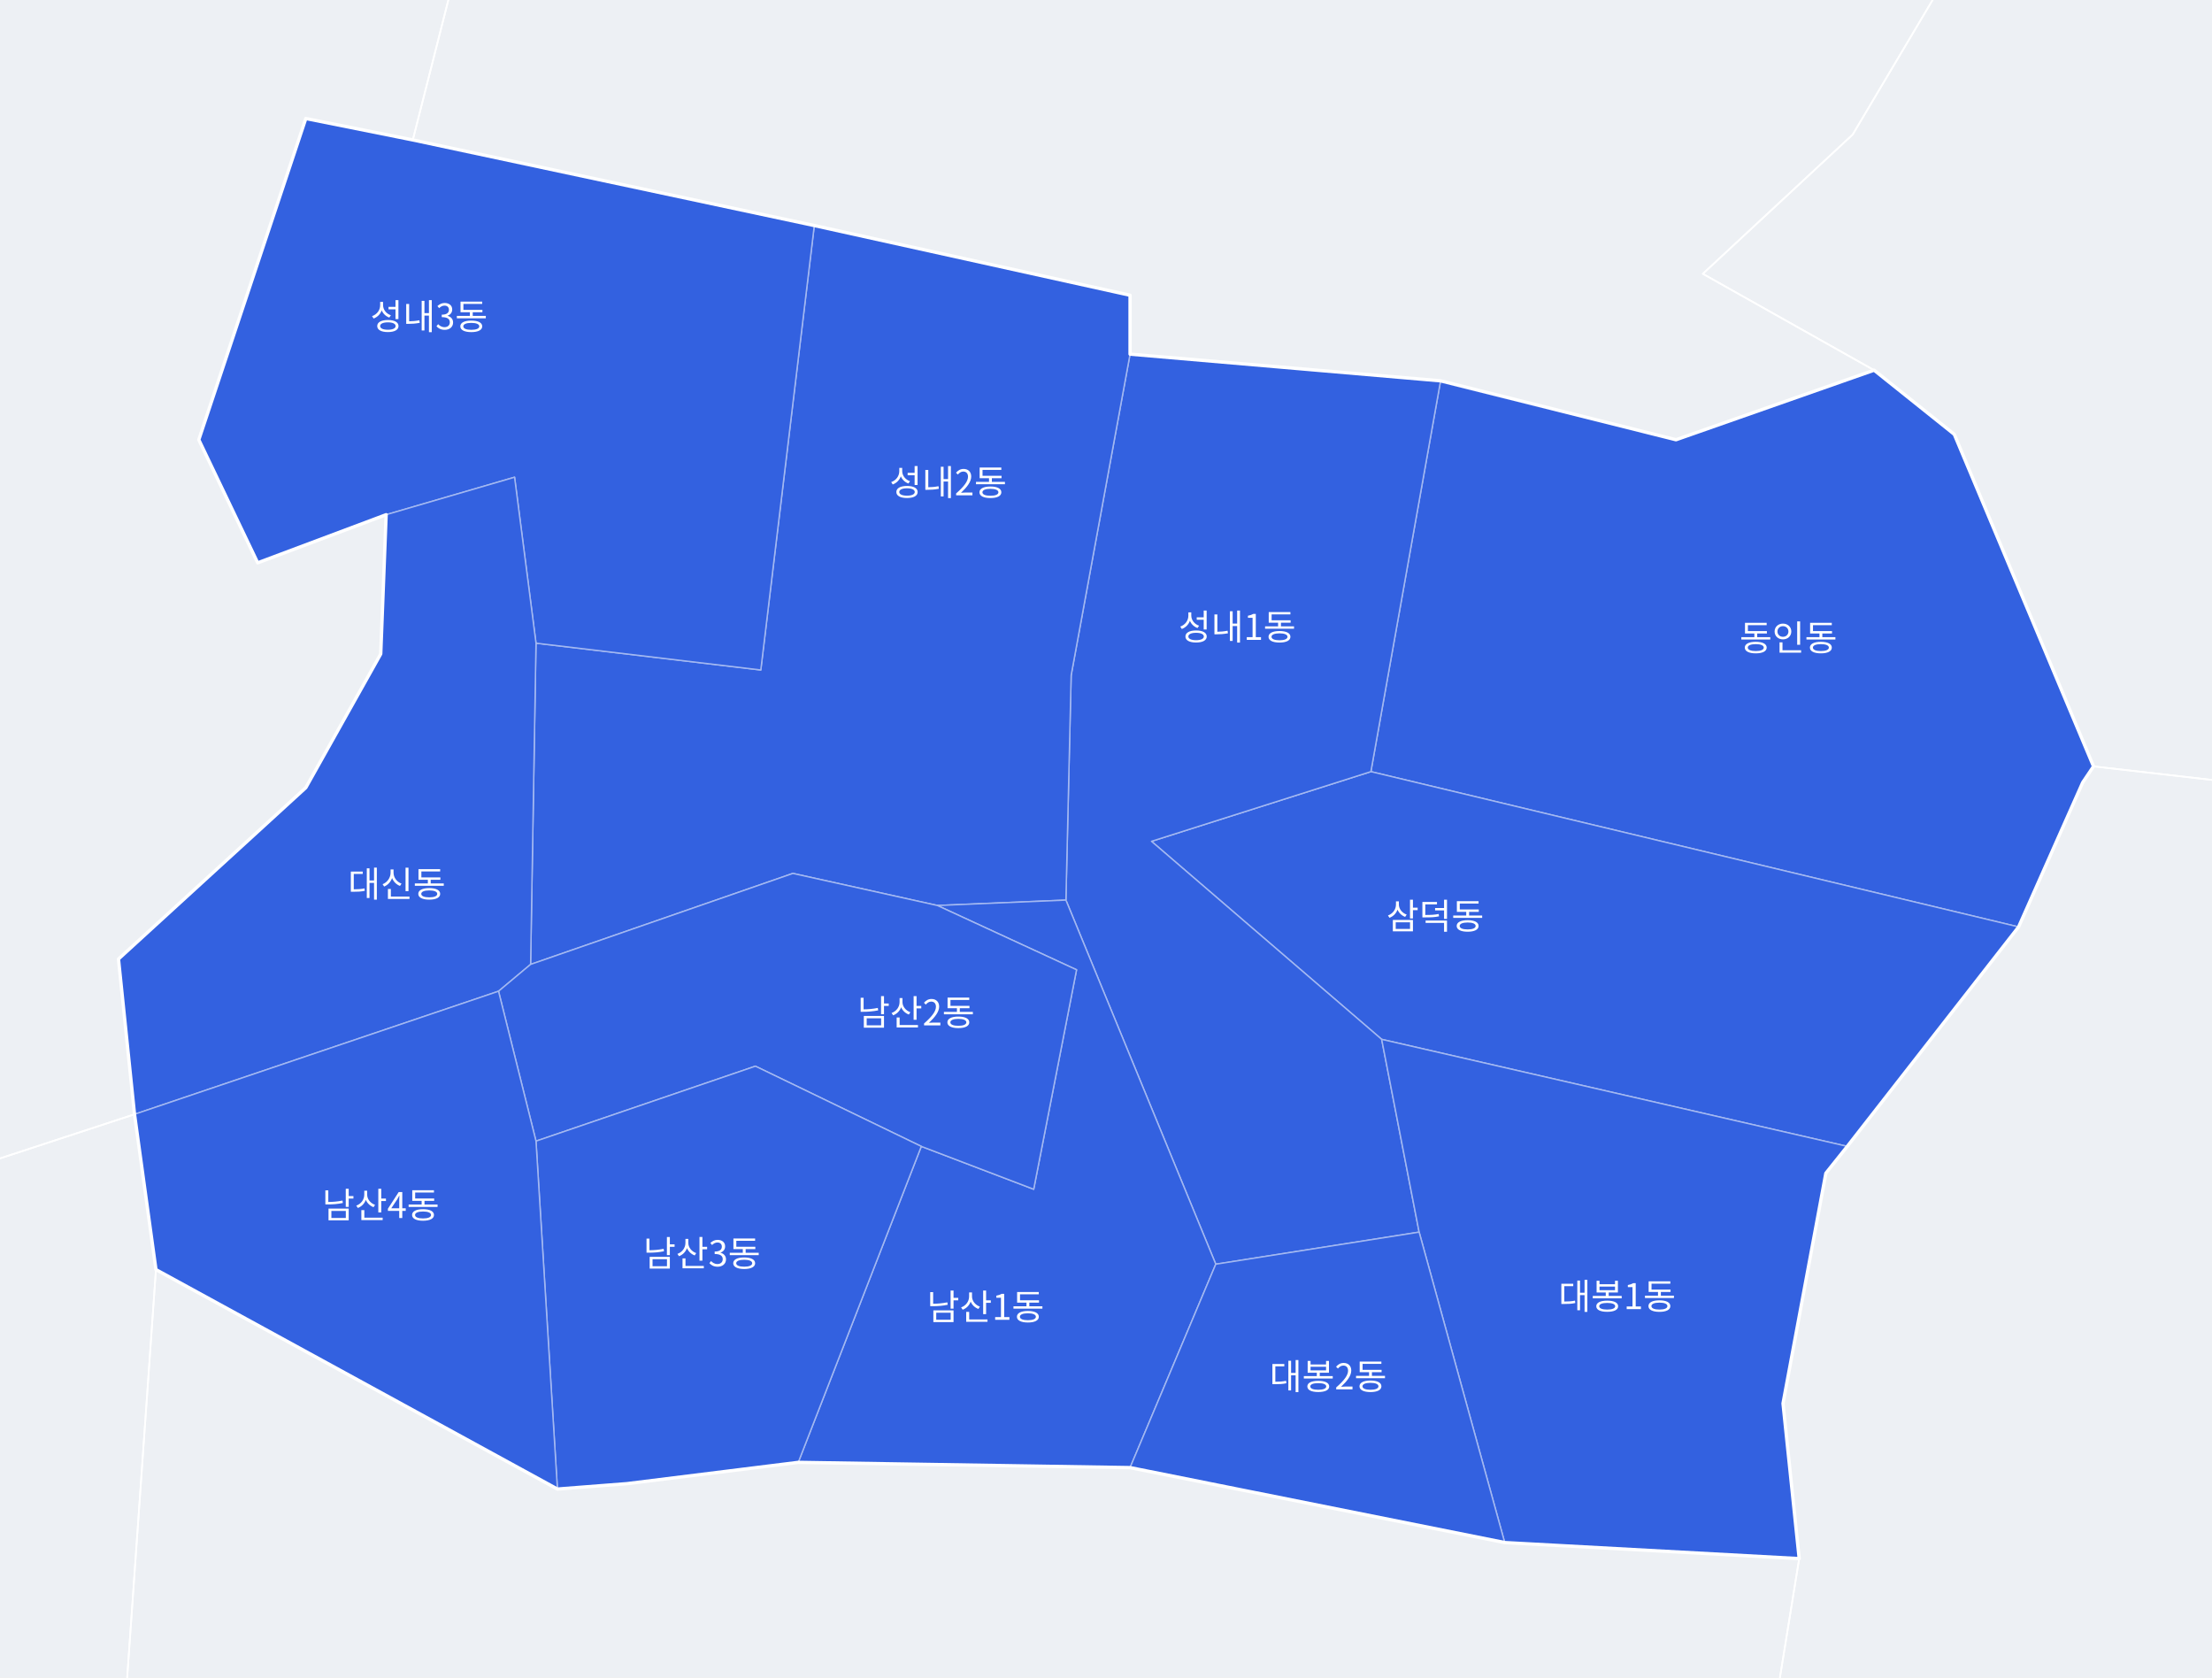
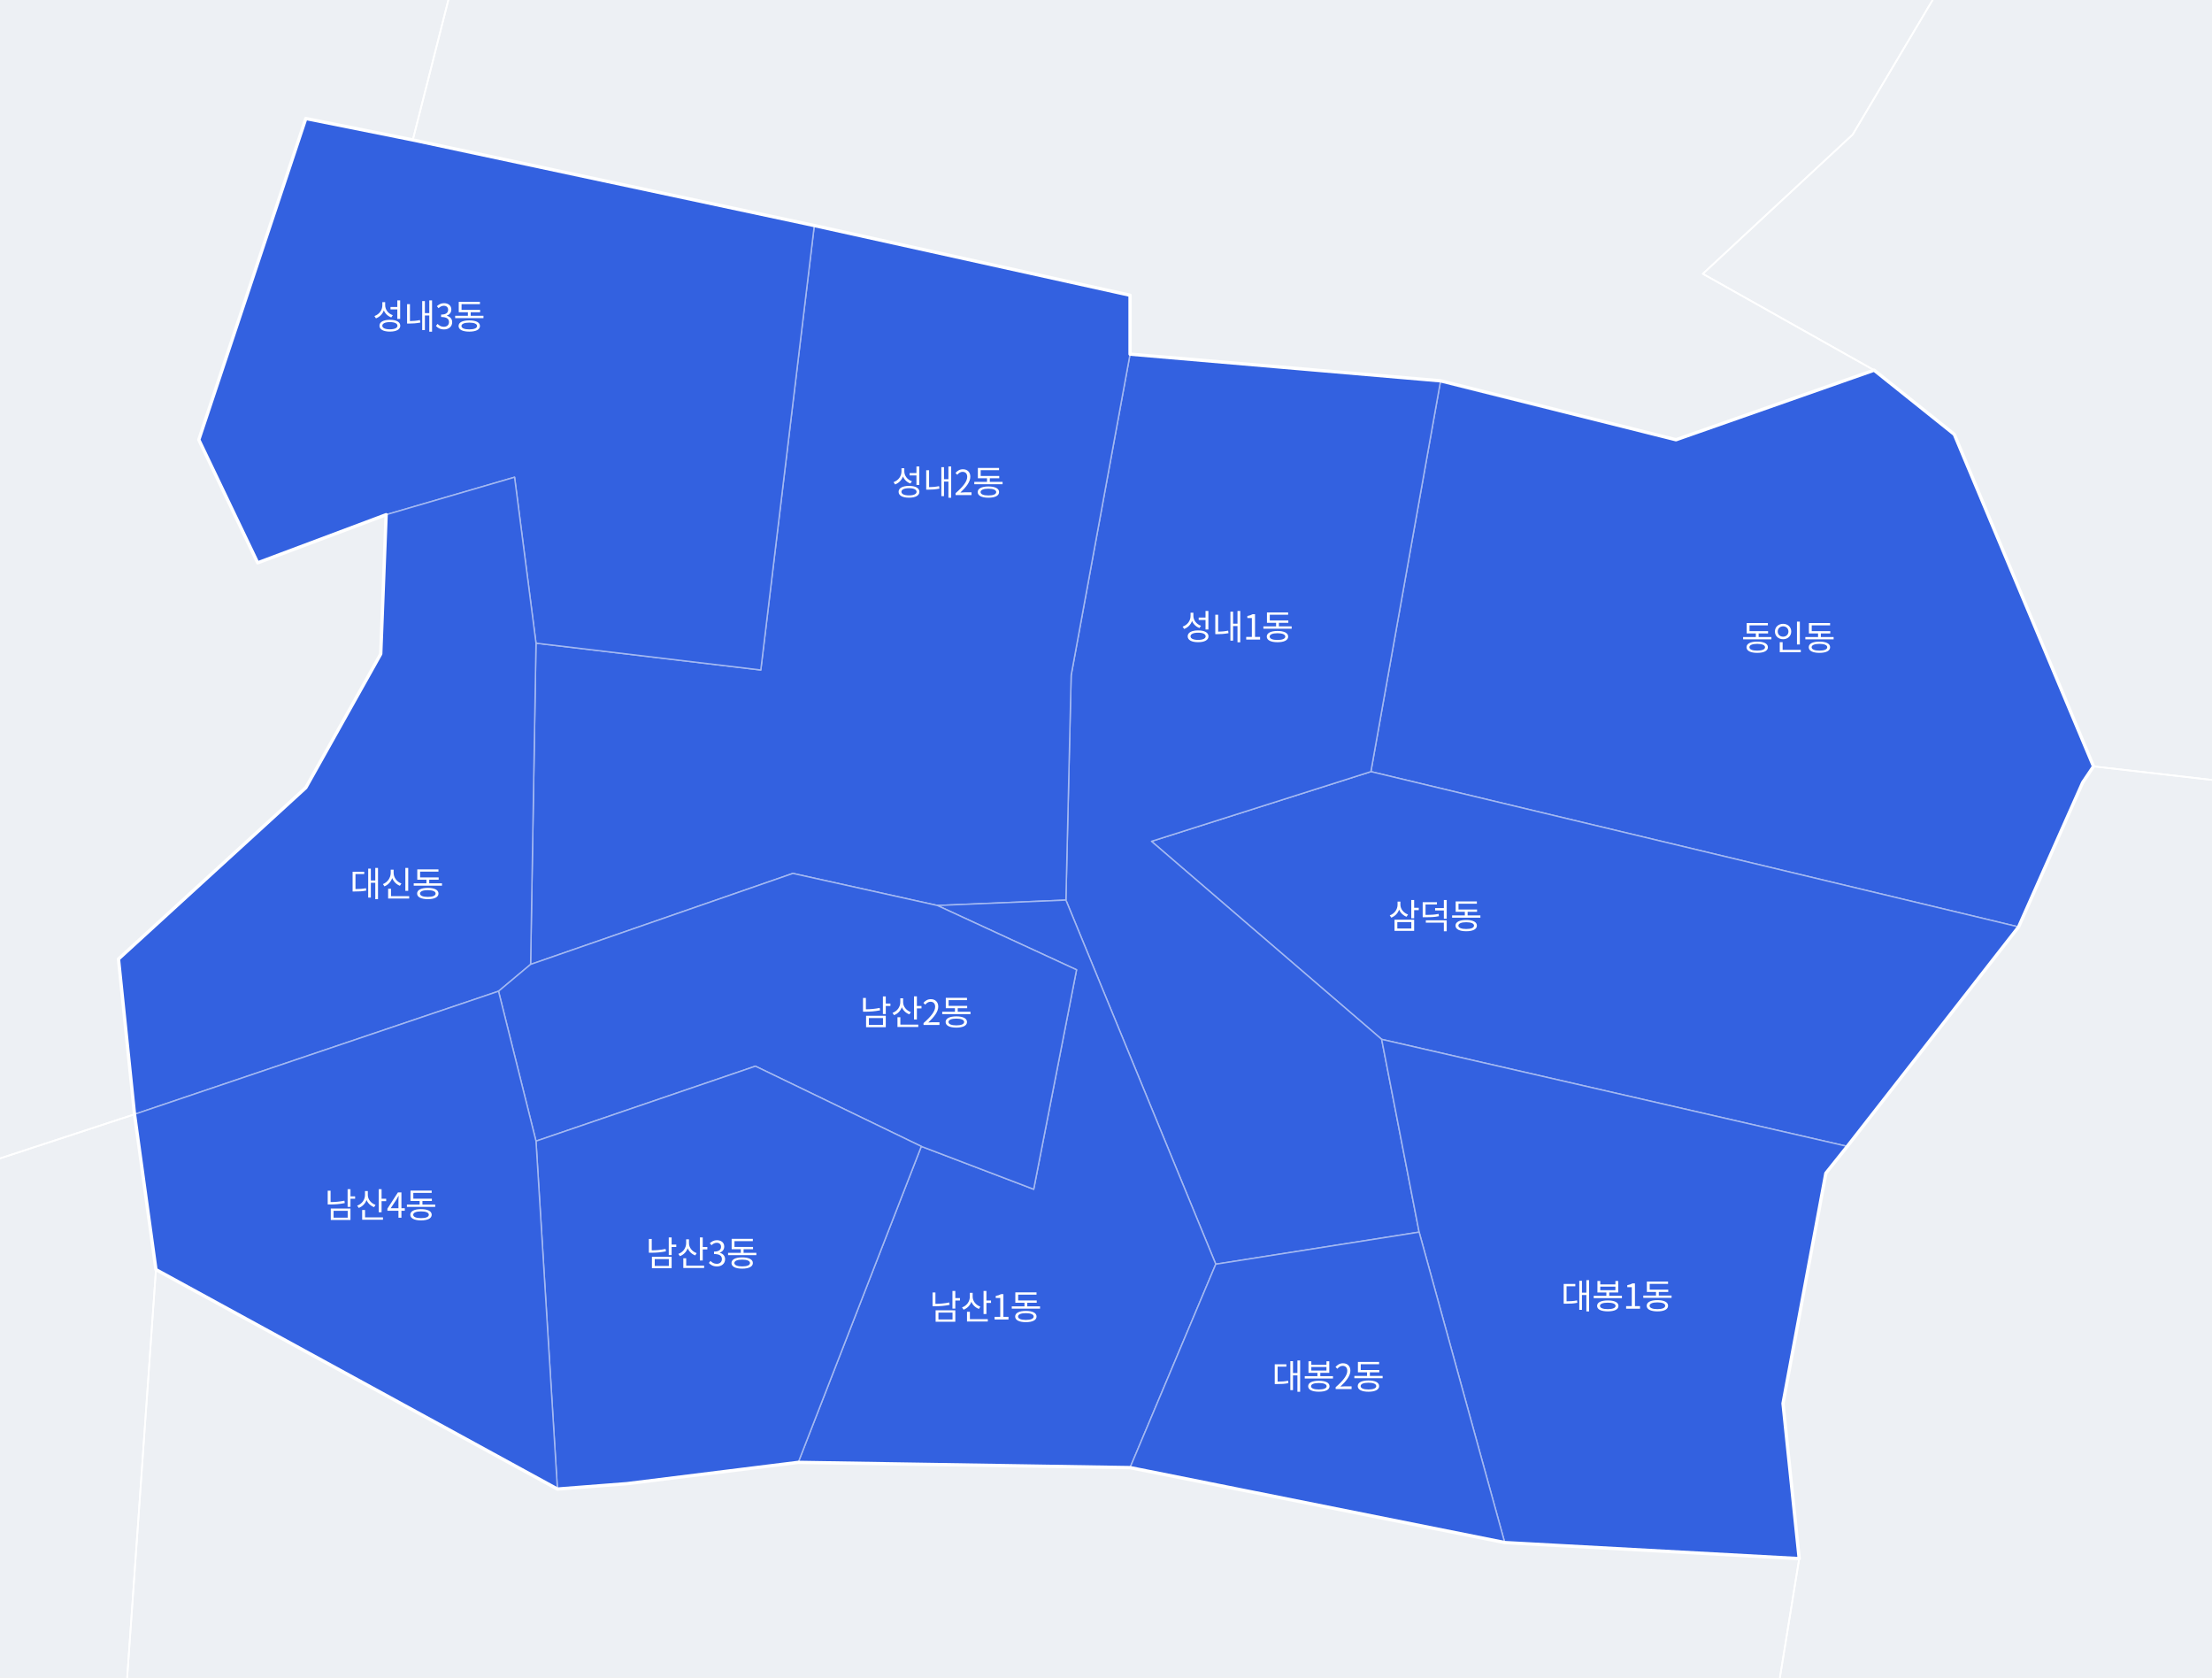
- <svg xmlns="http://www.w3.org/2000/svg" width="1600" height="1213" viewBox="0 0 1600 1213" font-family="'Malgun Gothic','맑은 고딕','Apple SD Gothic Neo','Noto Sans KR','Noto Sans CJK KR',sans-serif">
+ <svg xmlns="http://www.w3.org/2000/svg" width="1600" height="1213" viewBox="0 0 1600 1213" font-family="Pretendard,'Pretendard Variable','Apple SD Gothic Neo','Malgun Gothic','맑은 고딕','Noto Sans KR','Noto Sans CJK KR',sans-serif">
  <g id="배경">
    <path d="M1231.7 198L1340.1 97.3 1397.9 0 1600 0 1600 564 1514.3 554.2 1413.6 314.1 1355.6 267.7Z" fill="#EDF0F4" fill-rule="evenodd" />
    <path d="M0 0L324.3 0 298.6 101.2 221.2 85.7 143.8 318 186.4 407 279.3 372.2 275.4 472.9 221.2 569.6 85.7 693.5 97.3 805.8 0 837.7Z" fill="#EDF0F4" fill-rule="evenodd" />
    <path d="M92 1213L112.8 918.1 403.2 1076.8 453.5 1072.9 577.4 1057.5 817.4 1061.3 1088.4 1115.5 1301.4 1127.1 1287.5 1213Z" fill="#EDF0F4" fill-rule="evenodd" />
    <path d="M324.3 0L1397.9 0 1340.1 97.3 1231.7 198 1355.6 267.7 1212.3 318 1042 275.4 817.4 256.1 817.4 213.5 589 163.1 298.6 101.2Z" fill="#EDF0F4" fill-rule="evenodd" />
    <path d="M1600 1213L1287.5 1213 1301.4 1127.1 1289.7 1014.9 1320.7 848.4 1336.2 829 1460.1 670.3 1506.5 565.8 1514.3 554.2 1600 564Z" fill="#EDF0F4" fill-rule="evenodd" />
    <path d="M0 1213L0 837.7 97.3 805.8 112.8 918.1 92 1213Z" fill="#EDF0F4" fill-rule="evenodd" />
    <path d="M1600 564L1514.3 554.2 1413.6 314.1 1355.6 267.7 1231.7 198 1340.1 97.3 1397.9 0" fill="none" stroke="#FFFFFF" stroke-width="1.2" stroke-linejoin="round" stroke-linecap="round" />
    <path d="M324.3 0L298.6 101.2 221.2 85.7 143.8 318 186.4 407 279.3 372.2 275.4 472.9 221.2 569.6 85.7 693.5 97.3 805.8 0 837.7" fill="none" stroke="#FFFFFF" stroke-width="1.2" stroke-linejoin="round" stroke-linecap="round" />
    <path d="M92 1213L112.8 918.1 403.2 1076.8 453.5 1072.9 577.4 1057.5 817.4 1061.3 1088.4 1115.5 1301.4 1127.1 1287.5 1213" fill="none" stroke="#FFFFFF" stroke-width="1.2" stroke-linejoin="round" stroke-linecap="round" />
    <path d="M1397.9 0L1340.1 97.3 1231.7 198 1355.6 267.7 1212.3 318 1042 275.4 817.4 256.1 817.4 213.5 589 163.1 298.6 101.2 324.3 0" fill="none" stroke="#FFFFFF" stroke-width="1.2" stroke-linejoin="round" stroke-linecap="round" />
    <path d="M1287.5 1213L1301.4 1127.1 1289.7 1014.9 1320.7 848.4 1336.2 829 1460.1 670.3 1506.5 565.8 1514.3 554.2 1600 564" fill="none" stroke="#FFFFFF" stroke-width="1.2" stroke-linejoin="round" stroke-linecap="round" />
    <path d="M0 837.7L97.3 805.8 112.8 918.1 92 1213" fill="none" stroke="#FFFFFF" stroke-width="1.2" stroke-linejoin="round" stroke-linecap="round" />
  </g>
  <g id="대상_내부">
    <path id="대구광역시_중구_동인동" d="M1514.3 554.2L1413.6 314.1 1355.6 267.7 1212.3 318 1042 275.4 991.6 558 1460.1 670.3 1506.5 565.8Z" fill="#3361E0" fill-rule="evenodd" stroke="#A3B8F1" stroke-width="1" stroke-linejoin="round" />
    <path id="대구광역시_중구_삼덕동" d="M991.6 558L832.9 608.4 999.4 751.6 1336.2 829 1460.1 670.3Z" fill="#3361E0" fill-rule="evenodd" stroke="#A3B8F1" stroke-width="1" stroke-linejoin="round" />
    <path id="대구광역시_중구_성내1동" d="M1042 275.4L817.4 256.1 774.8 488.3 771 650.9 879.4 914.2 1026.5 891 999.4 751.6 832.9 608.4 991.6 558Z" fill="#3361E0" fill-rule="evenodd" stroke="#A3B8F1" stroke-width="1" stroke-linejoin="round" />
    <path id="대구광역시_중구_성내2동" d="M817.4 256.1L817.4 213.5 589 163.1 550.3 484.5 387.7 465.1 383.8 697.4 573.5 631.6 678 654.8 771 650.9 774.8 488.3Z" fill="#3361E0" fill-rule="evenodd" stroke="#A3B8F1" stroke-width="1" stroke-linejoin="round" />
    <path id="대구광역시_중구_성내3동" d="M298.6 101.2L221.2 85.7 143.8 318 186.4 407 279.3 372.2 372.2 345.1 387.7 465.1 550.3 484.5 589 163.1Z" fill="#3361E0" fill-rule="evenodd" stroke="#A3B8F1" stroke-width="1" stroke-linejoin="round" />
    <path id="대구광역시_중구_대신동" d="M387.7 465.1L372.2 345.1 279.3 372.2 275.4 472.9 221.2 569.6 85.7 693.5 97.3 805.8 360.6 716.8 383.8 697.4Z" fill="#3361E0" fill-rule="evenodd" stroke="#A3B8F1" stroke-width="1" stroke-linejoin="round" />
    <path id="대구광역시_중구_남산1동" d="M771 650.9L678 654.8 778.7 701.3 747.7 860 666.4 829 577.4 1057.5 817.4 1061.3 879.4 914.2Z" fill="#3361E0" fill-rule="evenodd" stroke="#A3B8F1" stroke-width="1" stroke-linejoin="round" />
    <path id="대구광역시_중구_남산2동" d="M678 654.8L573.5 631.6 383.8 697.4 360.6 716.8 387.7 825.2 546.4 771 666.4 829 747.7 860 778.7 701.3Z" fill="#3361E0" fill-rule="evenodd" stroke="#A3B8F1" stroke-width="1" stroke-linejoin="round" />
    <path id="대구광역시_중구_남산3동" d="M666.4 829L546.4 771 387.7 825.2 403.2 1076.8 453.5 1072.9 577.4 1057.5Z" fill="#3361E0" fill-rule="evenodd" stroke="#A3B8F1" stroke-width="1" stroke-linejoin="round" />
    <path id="대구광역시_중구_남산4동" d="M387.7 825.2L360.6 716.8 97.3 805.8 112.8 918.1 403.2 1076.8Z" fill="#3361E0" fill-rule="evenodd" stroke="#A3B8F1" stroke-width="1" stroke-linejoin="round" />
    <path id="대구광역시_중구_대봉1동" d="M1336.2 829L999.4 751.6 1026.5 891 1088.4 1115.5 1301.4 1127.1 1289.7 1014.9 1320.7 848.4Z" fill="#3361E0" fill-rule="evenodd" stroke="#A3B8F1" stroke-width="1" stroke-linejoin="round" />
    <path id="대구광역시_중구_대봉2동" d="M1088.4 1115.5L1026.5 891 879.4 914.2 817.4 1061.3Z" fill="#3361E0" fill-rule="evenodd" stroke="#A3B8F1" stroke-width="1" stroke-linejoin="round" />
  </g>
  <g id="대상">
    <path d="M403.2 1076.8L112.8 918.1 97.3 805.8 85.7 693.5 221.2 569.6 275.4 472.9 279.3 372.2 186.4 407 143.8 318 221.2 85.7 298.6 101.2 589 163.1 817.4 213.5 817.4 256.1 1042 275.4 1212.3 318 1355.6 267.7 1413.6 314.1 1514.3 554.2 1506.5 565.8 1460.1 670.3 1336.2 829 1320.7 848.4 1289.7 1014.9 1301.4 1127.1 1088.4 1115.5 817.4 1061.3 577.4 1057.5 453.5 1072.9 403.2 1076.8" fill="none" stroke="#FFFFFF" stroke-width="2.4" stroke-linejoin="round" stroke-linecap="round" />
  </g>
  <g id="지명" text-anchor="middle">
-     <text x="1293.6" y="470.5" font-size="25.6" font-weight="500" fill="#FFFFFF">동인동</text>
-     <text x="685.8" y="358.2" font-size="25.6" font-weight="500" fill="#FFFFFF">성내2동</text>
-     <text x="310.3" y="238.2" font-size="25.6" font-weight="500" fill="#FFFFFF">성내3동</text>
-     <text x="894.9" y="462.7" font-size="25.6" font-weight="500" fill="#FFFFFF">성내1동</text>
-     <text x="1038.1" y="671.8" font-size="25.6" font-weight="500" fill="#FFFFFF">삼덕동</text>
-     <text x="1169.7" y="946.7" font-size="25.6" font-weight="500" fill="#FFFFFF">대봉1동</text>
-     <text x="287" y="648.6" font-size="25.6" font-weight="500" fill="#FFFFFF">대신동</text>
-     <text x="275.4" y="880.8" font-size="25.6" font-weight="500" fill="#FFFFFF">남산4동</text>
-     <text x="712.9" y="954.4" font-size="25.6" font-weight="500" fill="#FFFFFF">남산1동</text>
-     <text x="507.7" y="915.7" font-size="25.6" font-weight="500" fill="#FFFFFF">남산3동</text>
-     <text x="662.6" y="741.5" font-size="25.6" font-weight="500" fill="#FFFFFF">남산2동</text>
-     <text x="960.7" y="1004.7" font-size="25.6" font-weight="500" fill="#FFFFFF">대봉2동</text>
+     <text x="1293.6" y="470.2" font-size="25" font-weight="500" letter-spacing="-0.5" fill="#FFFFFF">동인동</text>
+     <text x="685.8" y="358" font-size="25" font-weight="500" letter-spacing="-0.5" fill="#FFFFFF">성내2동</text>
+     <text x="310.3" y="237.9" font-size="25" font-weight="500" letter-spacing="-0.5" fill="#FFFFFF">성내3동</text>
+     <text x="894.9" y="462.5" font-size="25" font-weight="500" letter-spacing="-0.5" fill="#FFFFFF">성내1동</text>
+     <text x="1038.1" y="671.5" font-size="25" font-weight="500" letter-spacing="-0.5" fill="#FFFFFF">삼덕동</text>
+     <text x="1169.7" y="946.4" font-size="25" font-weight="500" letter-spacing="-0.5" fill="#FFFFFF">대봉1동</text>
+     <text x="287" y="648.3" font-size="25" font-weight="500" letter-spacing="-0.5" fill="#FFFFFF">대신동</text>
+     <text x="275.4" y="880.6" font-size="25" font-weight="500" letter-spacing="-0.5" fill="#FFFFFF">남산4동</text>
+     <text x="712.9" y="954.2" font-size="25" font-weight="500" letter-spacing="-0.5" fill="#FFFFFF">남산1동</text>
+     <text x="507.7" y="915.5" font-size="25" font-weight="500" letter-spacing="-0.5" fill="#FFFFFF">남산3동</text>
+     <text x="662.6" y="741.2" font-size="25" font-weight="500" letter-spacing="-0.5" fill="#FFFFFF">남산2동</text>
+     <text x="960.7" y="1004.5" font-size="25" font-weight="500" letter-spacing="-0.5" fill="#FFFFFF">대봉2동</text>
  </g>
</svg>
